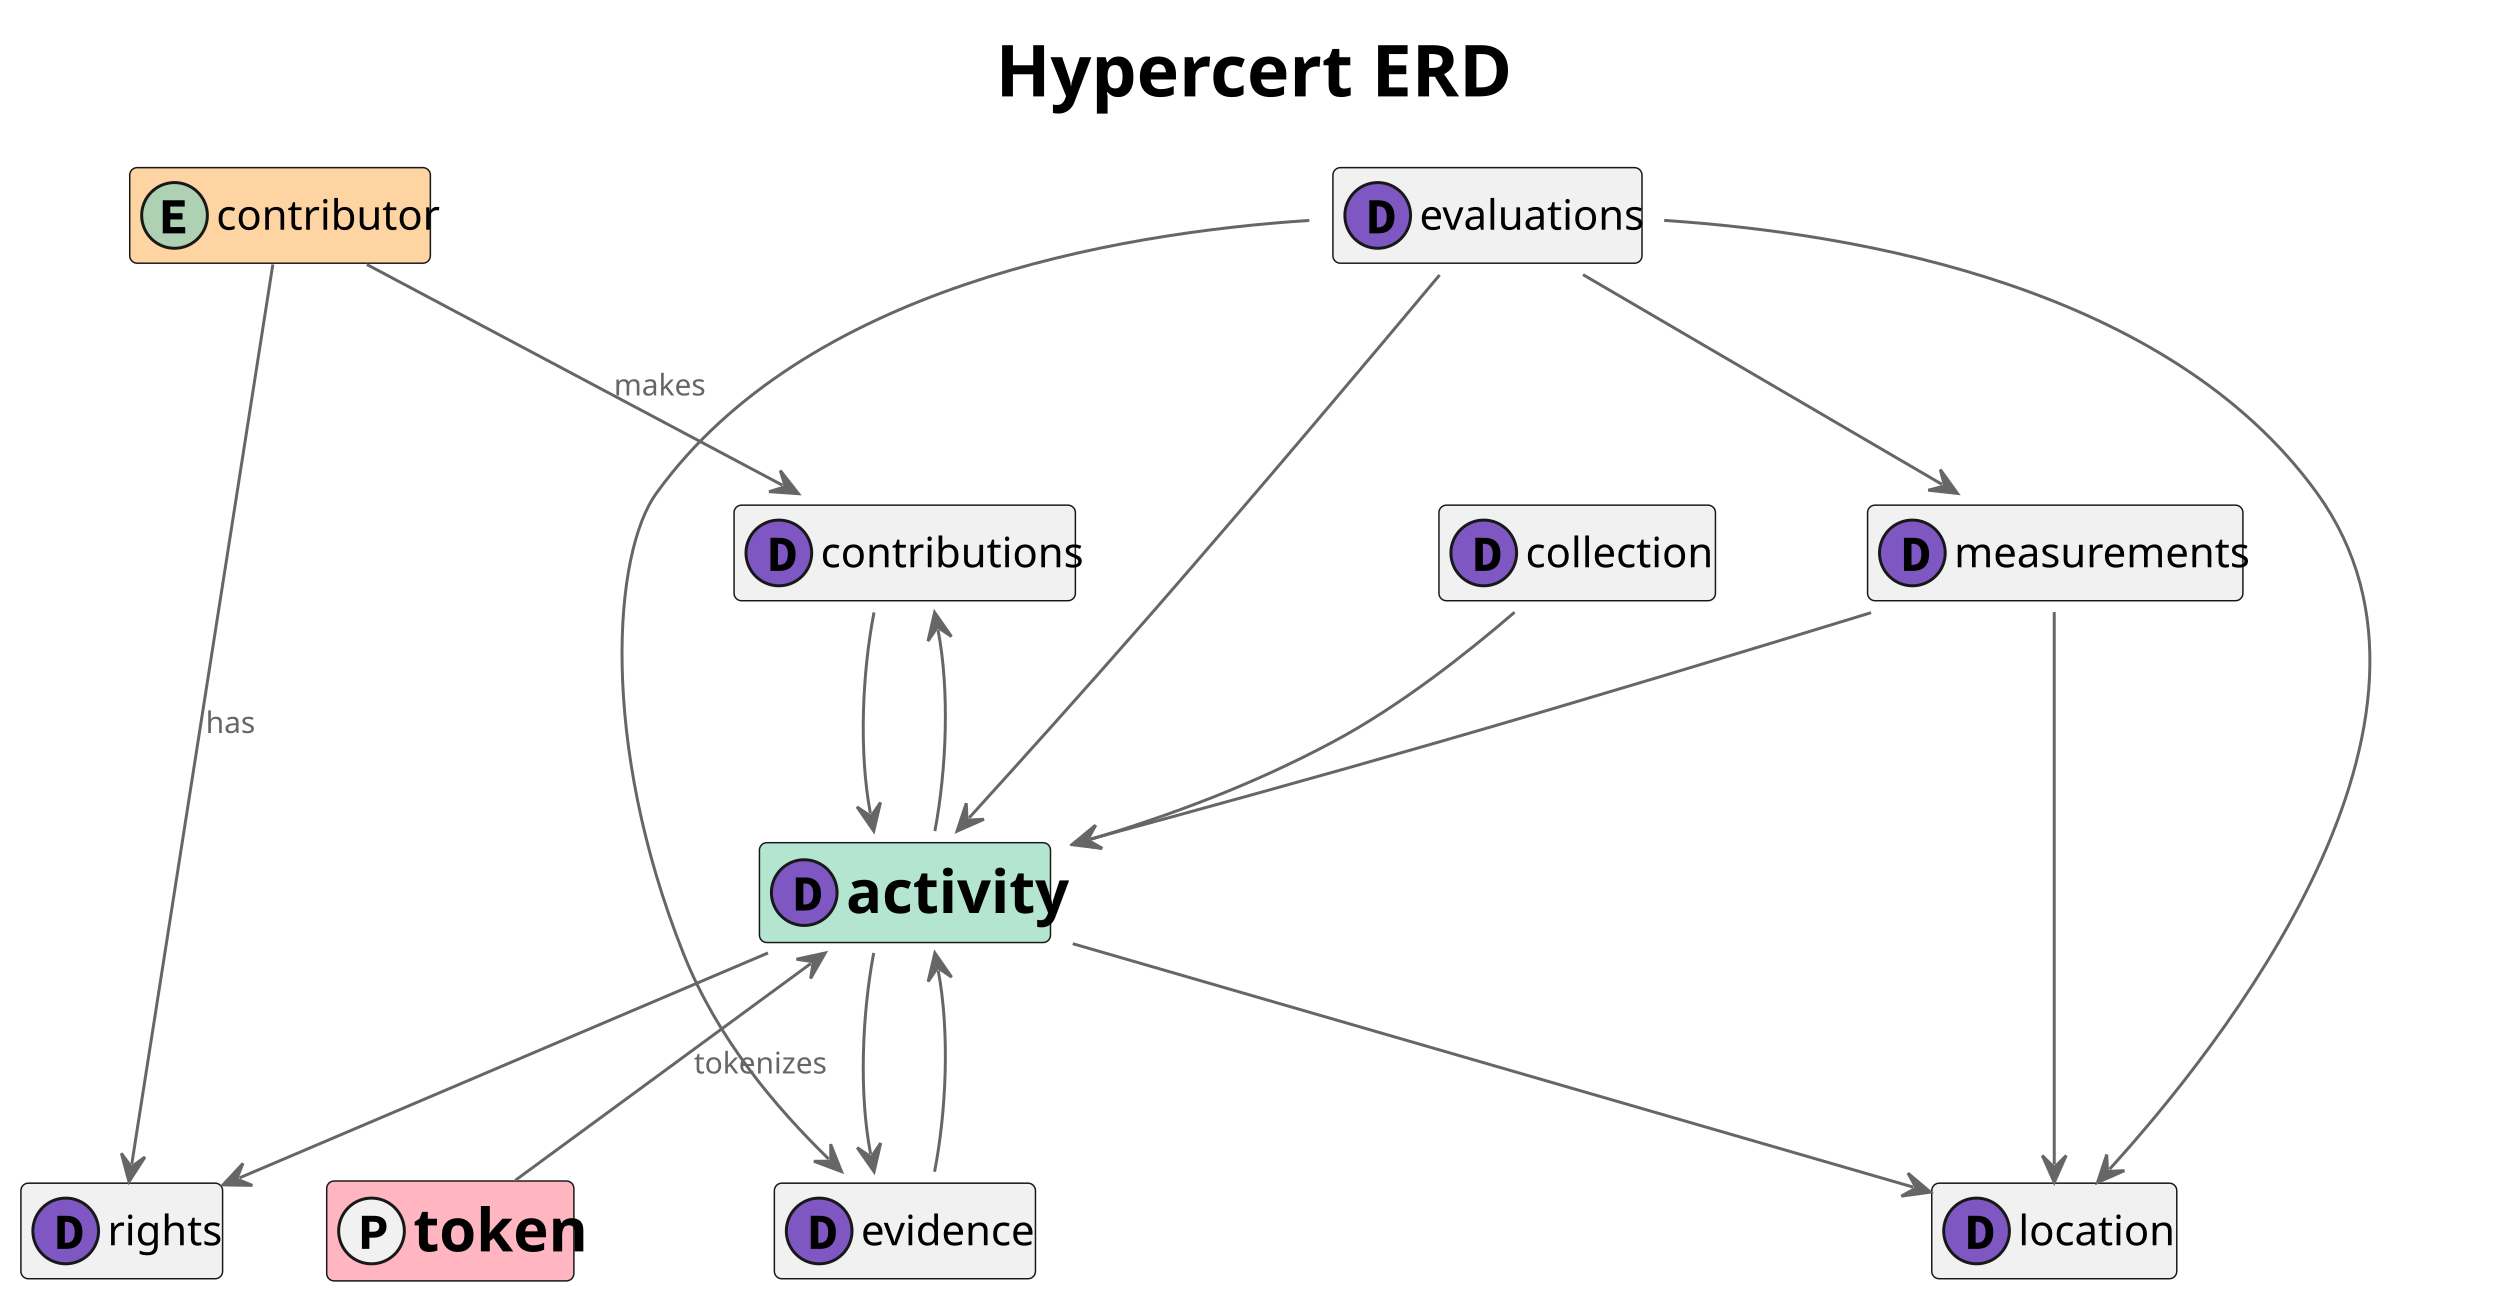
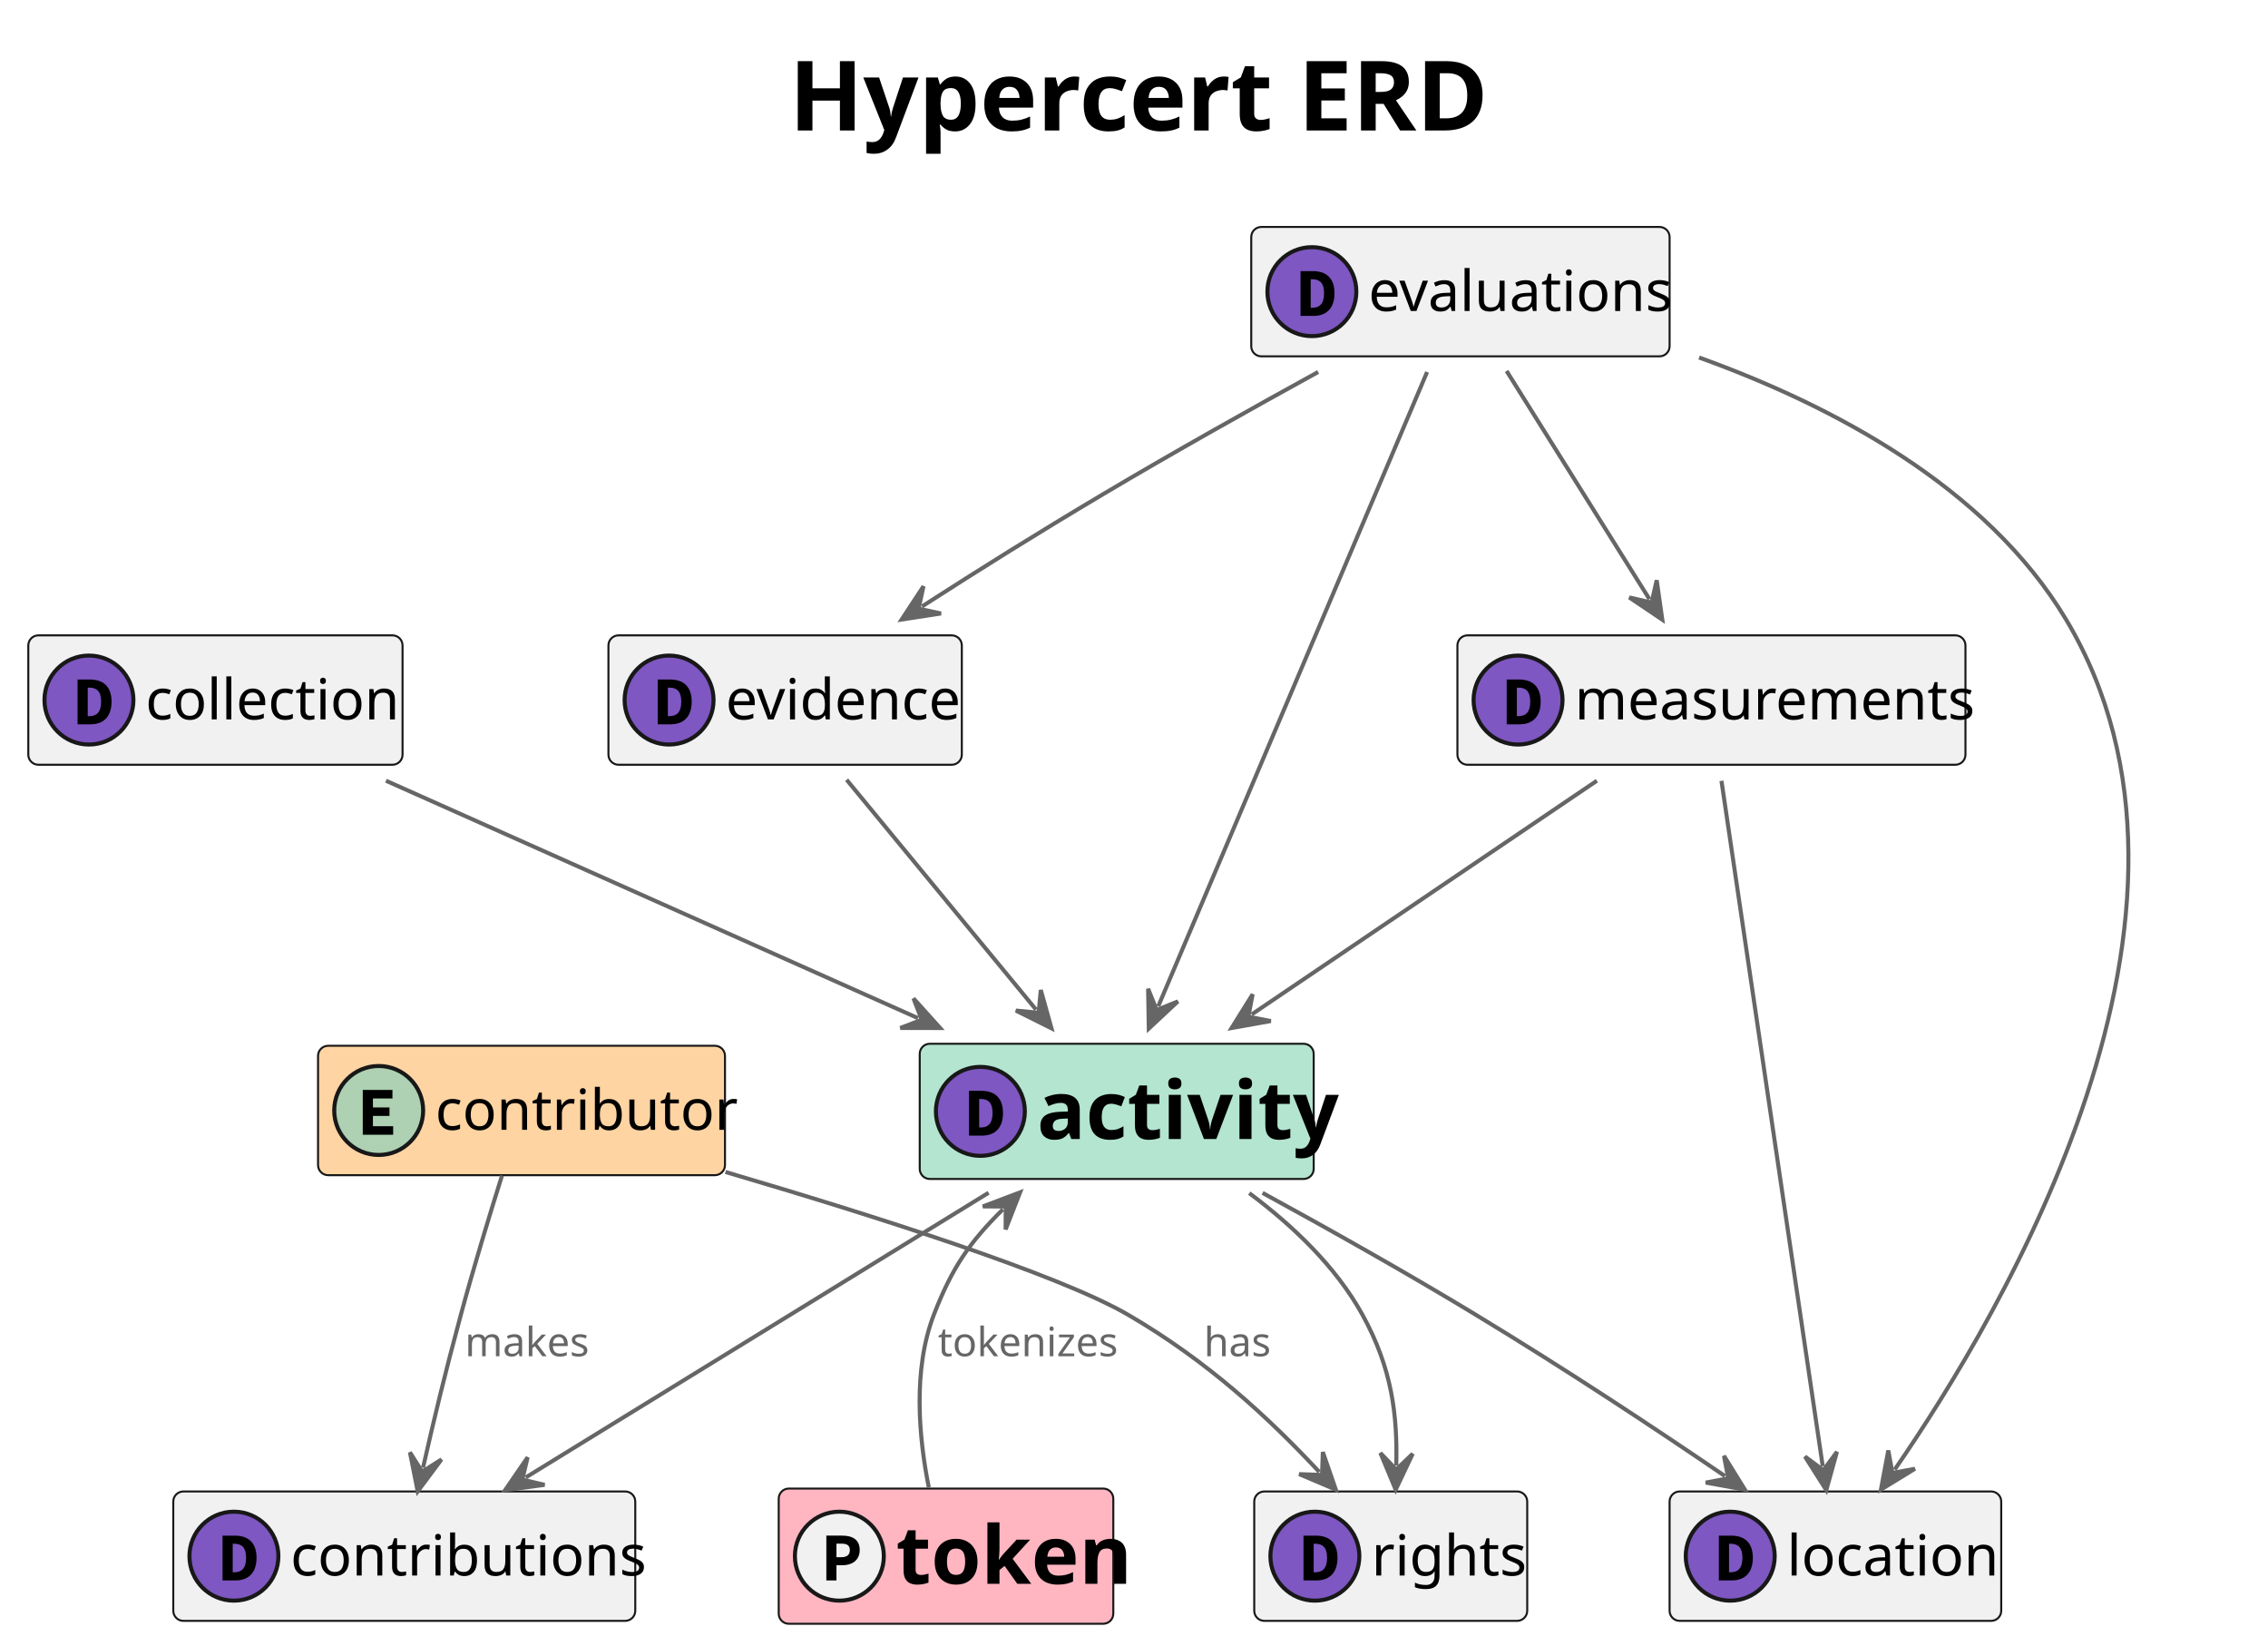
- <svg xmlns="http://www.w3.org/2000/svg" contentStyleType="text/css" data-diagram-type="CLASS" height="435px" preserveAspectRatio="none" style="width:837px;height:435px;background:#FFFFFF;" version="1.1" viewBox="0 0 837 435" width="837px" zoomAndPan="magnify">
+ <svg xmlns="http://www.w3.org/2000/svg" contentStyleType="text/css" data-diagram-type="CLASS" height="407px" preserveAspectRatio="none" style="width:561px;height:407px;background:#FFFFFF;" version="1.1" viewBox="0 0 561 407" width="561px" zoomAndPan="magnify">
  <defs />
  <g>
    <g class="title" data-source-line="1">
-       <text fill="#000000" font-family="sans-serif" font-size="24" font-weight="bold" lengthAdjust="spacing" textLength="157.055" x="333.348" y="32.266">Hypercert ERD</text>
+       <text fill="#000000" font-family="sans-serif" font-size="24" font-weight="bold" lengthAdjust="spacing" textLength="157.055" x="195.178" y="32.266">Hypercert ERD</text>
    </g>
    <g class="entity" data-entity="contributor" data-source-line="39" data-uid="ent0002" id="entity_contributor">
-       <rect fill="#FFD4A3" height="32" rx="2.5" ry="2.5" style="stroke:#181818;stroke-width:0.5;" width="100.66" x="43.43" y="56.125" />
-       <ellipse cx="58.43" cy="72.125" fill="#ADD1B2" rx="11" ry="11" style="stroke:#181818;stroke-width:1;" />
-       <path d="M54.492,78.125 L62.008,78.125 L62.008,76.016 L57.008,76.016 L57.008,73.469 L61.102,73.469 L61.102,71.375 L57.008,71.375 L57.008,69.156 L61.836,69.156 L61.836,67.047 L54.492,67.047 L54.492,78.125 Z " fill="#000000" />
-       <text fill="#000000" font-family="sans-serif" font-size="14" lengthAdjust="spacing" textLength="68.66" x="72.43" y="76.91">contributor</text>
+       <rect fill="#FFD4A3" height="32" rx="2.5" ry="2.5" style="stroke:#181818;stroke-width:0.5;" width="100.66" x="78.67" y="258.625" />
+       <ellipse cx="93.67" cy="274.625" fill="#ADD1B2" rx="11" ry="11" style="stroke:#181818;stroke-width:1;" />
+       <path d="M89.733,280.625 L97.248,280.625 L97.248,278.516 L92.248,278.516 L92.248,275.969 L96.342,275.969 L96.342,273.875 L92.248,273.875 L92.248,271.656 L97.076,271.656 L97.076,269.547 L89.733,269.547 L89.733,280.625 Z " fill="#000000" />
+       <text fill="#000000" font-family="sans-serif" font-size="14" lengthAdjust="spacing" textLength="68.66" x="107.67" y="279.41">contributor</text>
    </g>
    <g class="entity" data-entity="activity" data-source-line="45" data-uid="ent0003" id="entity_activity">
-       <rect fill="#B4E5D0" height="33.438" rx="2.5" ry="2.5" style="stroke:#181818;stroke-width:0.5;" width="97.449" x="254.26" y="282.125" />
-       <ellipse cx="269.26" cy="298.844" fill="#7E57C2" rx="11" ry="11" style="stroke:#181818;stroke-width:1;" />
-       <path d="M266.447,304.844 L269.666,304.844 C272.744,304.844 274.854,303.062 274.854,299.25 C274.854,295.438 272.744,293.766 269.51,293.766 L266.447,293.766 L266.447,304.844 Z M268.963,302.828 L268.963,295.781 L269.369,295.781 C271.104,295.781 272.276,296.594 272.276,299.25 C272.276,301.906 271.104,302.828 269.369,302.828 L268.963,302.828 Z " fill="#000000" />
-       <text fill="#000000" font-family="sans-serif" font-size="20" font-weight="bold" lengthAdjust="spacing" textLength="65.449" x="283.26" y="305.68">activity</text>
+       <rect fill="#B4E5D0" height="33.438" rx="2.5" ry="2.5" style="stroke:#181818;stroke-width:0.5;" width="97.449" x="227.5" y="258.125" />
+       <ellipse cx="242.5" cy="274.844" fill="#7E57C2" rx="11" ry="11" style="stroke:#181818;stroke-width:1;" />
+       <path d="M239.688,280.844 L242.906,280.844 C245.984,280.844 248.094,279.062 248.094,275.25 C248.094,271.438 245.984,269.766 242.75,269.766 L239.688,269.766 L239.688,280.844 Z M242.203,278.828 L242.203,271.781 L242.609,271.781 C244.344,271.781 245.516,272.594 245.516,275.25 C245.516,277.906 244.344,278.828 242.609,278.828 L242.203,278.828 Z " fill="#000000" />
+       <text fill="#000000" font-family="sans-serif" font-size="20" font-weight="bold" lengthAdjust="spacing" textLength="65.449" x="256.5" y="281.68">activity</text>
    </g>
-     <g class="entity" data-entity="evidence" data-source-line="62" data-uid="ent0004" id="entity_evidence">
-       <rect fill="#F1F1F1" height="32" rx="2.5" ry="2.5" style="stroke:#181818;stroke-width:0.5;" width="87.412" x="259.26" y="396.125" />
-       <ellipse cx="274.26" cy="412.125" fill="#7E57C2" rx="11" ry="11" style="stroke:#181818;stroke-width:1;" />
-       <path d="M271.447,418.125 L274.666,418.125 C277.744,418.125 279.854,416.344 279.854,412.531 C279.854,408.719 277.744,407.047 274.51,407.047 L271.447,407.047 L271.447,418.125 Z M273.963,416.109 L273.963,409.062 L274.369,409.062 C276.104,409.062 277.276,409.875 277.276,412.531 C277.276,415.188 276.104,416.109 274.369,416.109 L273.963,416.109 Z " fill="#000000" />
-       <text fill="#000000" font-family="sans-serif" font-size="14" lengthAdjust="spacing" textLength="55.412" x="288.26" y="416.91">evidence</text>
+     <g class="entity" data-entity="evidence" data-source-line="61" data-uid="ent0004" id="entity_evidence">
+       <rect fill="#F1F1F1" height="32" rx="2.5" ry="2.5" style="stroke:#181818;stroke-width:0.5;" width="87.412" x="150.5" y="157.125" />
+       <ellipse cx="165.5" cy="173.125" fill="#7E57C2" rx="11" ry="11" style="stroke:#181818;stroke-width:1;" />
+       <path d="M162.688,179.125 L165.906,179.125 C168.984,179.125 171.094,177.344 171.094,173.531 C171.094,169.719 168.984,168.047 165.75,168.047 L162.688,168.047 L162.688,179.125 Z M165.203,177.109 L165.203,170.062 L165.609,170.062 C167.344,170.062 168.516,170.875 168.516,173.531 C168.516,176.188 167.344,177.109 165.609,177.109 L165.203,177.109 Z " fill="#000000" />
+       <text fill="#000000" font-family="sans-serif" font-size="14" lengthAdjust="spacing" textLength="55.412" x="179.5" y="177.91">evidence</text>
    </g>
-     <g class="entity" data-entity="measurements" data-source-line="73" data-uid="ent0005" id="entity_measurements">
-       <rect fill="#F1F1F1" height="32" rx="2.5" ry="2.5" style="stroke:#181818;stroke-width:0.5;" width="125.666" x="625.26" y="169.125" />
-       <ellipse cx="640.26" cy="185.125" fill="#7E57C2" rx="11" ry="11" style="stroke:#181818;stroke-width:1;" />
-       <path d="M637.447,191.125 L640.666,191.125 C643.744,191.125 645.854,189.344 645.854,185.531 C645.854,181.719 643.744,180.047 640.51,180.047 L637.447,180.047 L637.447,191.125 Z M639.963,189.109 L639.963,182.062 L640.369,182.062 C642.104,182.062 643.276,182.875 643.276,185.531 C643.276,188.188 642.104,189.109 640.369,189.109 L639.963,189.109 Z " fill="#000000" />
-       <text fill="#000000" font-family="sans-serif" font-size="14" lengthAdjust="spacing" textLength="93.666" x="654.26" y="189.91">measurements</text>
+     <g class="entity" data-entity="measurements" data-source-line="72" data-uid="ent0005" id="entity_measurements">
+       <rect fill="#F1F1F1" height="32" rx="2.5" ry="2.5" style="stroke:#181818;stroke-width:0.5;" width="125.666" x="360.5" y="157.125" />
+       <ellipse cx="375.5" cy="173.125" fill="#7E57C2" rx="11" ry="11" style="stroke:#181818;stroke-width:1;" />
+       <path d="M372.688,179.125 L375.906,179.125 C378.984,179.125 381.094,177.344 381.094,173.531 C381.094,169.719 378.984,168.047 375.75,168.047 L372.688,168.047 L372.688,179.125 Z M375.203,177.109 L375.203,170.062 L375.609,170.062 C377.344,170.062 378.516,170.875 378.516,173.531 C378.516,176.188 377.344,177.109 375.609,177.109 L375.203,177.109 Z " fill="#000000" />
+       <text fill="#000000" font-family="sans-serif" font-size="14" lengthAdjust="spacing" textLength="93.666" x="389.5" y="177.91">measurements</text>
    </g>
    <g class="entity" data-entity="evaluations" data-source-line="86" data-uid="ent0006" id="entity_evaluations">
-       <rect fill="#F1F1F1" height="32" rx="2.5" ry="2.5" style="stroke:#181818;stroke-width:0.5;" width="103.483" x="446.26" y="56.125" />
-       <ellipse cx="461.26" cy="72.125" fill="#7E57C2" rx="11" ry="11" style="stroke:#181818;stroke-width:1;" />
-       <path d="M458.447,78.125 L461.666,78.125 C464.744,78.125 466.854,76.344 466.854,72.531 C466.854,68.719 464.744,67.047 461.51,67.047 L458.447,67.047 L458.447,78.125 Z M460.963,76.109 L460.963,69.062 L461.369,69.062 C463.104,69.062 464.276,69.875 464.276,72.531 C464.276,75.188 463.104,76.109 461.369,76.109 L460.963,76.109 Z " fill="#000000" />
-       <text fill="#000000" font-family="sans-serif" font-size="14" lengthAdjust="spacing" textLength="71.483" x="475.26" y="76.91">evaluations</text>
+       <rect fill="#F1F1F1" height="32" rx="2.5" ry="2.5" style="stroke:#181818;stroke-width:0.5;" width="103.483" x="309.5" y="56.125" />
+       <ellipse cx="324.5" cy="72.125" fill="#7E57C2" rx="11" ry="11" style="stroke:#181818;stroke-width:1;" />
+       <path d="M321.688,78.125 L324.906,78.125 C327.984,78.125 330.094,76.344 330.094,72.531 C330.094,68.719 327.984,67.047 324.75,67.047 L321.688,67.047 L321.688,78.125 Z M324.203,76.109 L324.203,69.062 L324.609,69.062 C326.344,69.062 327.516,69.875 327.516,72.531 C327.516,75.188 326.344,76.109 324.609,76.109 L324.203,76.109 Z " fill="#000000" />
+       <text fill="#000000" font-family="sans-serif" font-size="14" lengthAdjust="spacing" textLength="71.483" x="338.5" y="76.91">evaluations</text>
    </g>
-     <g class="entity" data-entity="contributions" data-source-line="97" data-uid="ent0007" id="entity_contributions">
-       <rect fill="#F1F1F1" height="32" rx="2.5" ry="2.5" style="stroke:#181818;stroke-width:0.5;" width="114.277" x="245.76" y="169.125" />
-       <ellipse cx="260.76" cy="185.125" fill="#7E57C2" rx="11" ry="11" style="stroke:#181818;stroke-width:1;" />
-       <path d="M257.947,191.125 L261.166,191.125 C264.244,191.125 266.354,189.344 266.354,185.531 C266.354,181.719 264.244,180.047 261.01,180.047 L257.947,180.047 L257.947,191.125 Z M260.463,189.109 L260.463,182.062 L260.869,182.062 C262.604,182.062 263.776,182.875 263.776,185.531 C263.776,188.188 262.604,189.109 260.869,189.109 L260.463,189.109 Z " fill="#000000" />
-       <text fill="#000000" font-family="sans-serif" font-size="14" lengthAdjust="spacing" textLength="82.277" x="274.76" y="189.91">contributions</text>
+     <g class="entity" data-entity="contributions" data-source-line="98" data-uid="ent0007" id="entity_contributions">
+       <rect fill="#F1F1F1" height="32" rx="2.5" ry="2.5" style="stroke:#181818;stroke-width:0.5;" width="114.277" x="42.86" y="368.845" />
+       <ellipse cx="57.86" cy="384.845" fill="#7E57C2" rx="11" ry="11" style="stroke:#181818;stroke-width:1;" />
+       <path d="M55.047,390.845 L58.266,390.845 C61.344,390.845 63.454,389.064 63.454,385.251 C63.454,381.439 61.344,379.767 58.11,379.767 L55.047,379.767 L55.047,390.845 Z M57.563,388.829 L57.563,381.783 L57.969,381.783 C59.704,381.783 60.876,382.595 60.876,385.251 C60.876,387.908 59.704,388.829 57.969,388.829 L57.563,388.829 Z " fill="#000000" />
+       <text fill="#000000" font-family="sans-serif" font-size="14" lengthAdjust="spacing" textLength="82.277" x="71.86" y="389.63">contributions</text>
    </g>
-     <g class="entity" data-entity="location" data-source-line="109" data-uid="ent0008" id="entity_location">
-       <rect fill="#F1F1F1" height="32" rx="2.5" ry="2.5" style="stroke:#181818;stroke-width:0.5;" width="82.032" x="646.75" y="396.125" />
-       <ellipse cx="661.75" cy="412.125" fill="#7E57C2" rx="11" ry="11" style="stroke:#181818;stroke-width:1;" />
-       <path d="M658.938,418.125 L662.156,418.125 C665.234,418.125 667.344,416.344 667.344,412.531 C667.344,408.719 665.234,407.047 662,407.047 L658.938,407.047 L658.938,418.125 Z M661.453,416.109 L661.453,409.062 L661.859,409.062 C663.594,409.062 664.766,409.875 664.766,412.531 C664.766,415.188 663.594,416.109 661.859,416.109 L661.453,416.109 Z " fill="#000000" />
-       <text fill="#000000" font-family="sans-serif" font-size="14" lengthAdjust="spacing" textLength="50.032" x="675.75" y="416.91">location</text>
+     <g class="entity" data-entity="location" data-source-line="110" data-uid="ent0008" id="entity_location">
+       <rect fill="#F1F1F1" height="32" rx="2.5" ry="2.5" style="stroke:#181818;stroke-width:0.5;" width="82.032" x="412.98" y="368.845" />
+       <ellipse cx="427.98" cy="384.845" fill="#7E57C2" rx="11" ry="11" style="stroke:#181818;stroke-width:1;" />
+       <path d="M425.168,390.845 L428.386,390.845 C431.464,390.845 433.574,389.064 433.574,385.251 C433.574,381.439 431.464,379.767 428.23,379.767 L425.168,379.767 L425.168,390.845 Z M427.683,388.829 L427.683,381.783 L428.089,381.783 C429.824,381.783 430.996,382.595 430.996,385.251 C430.996,387.908 429.824,388.829 428.089,388.829 L427.683,388.829 Z " fill="#000000" />
+       <text fill="#000000" font-family="sans-serif" font-size="14" lengthAdjust="spacing" textLength="50.032" x="441.98" y="389.63">location</text>
    </g>
-     <g class="entity" data-entity="rights" data-source-line="121" data-uid="ent0009" id="entity_rights">
-       <rect fill="#F1F1F1" height="32" rx="2.5" ry="2.5" style="stroke:#181818;stroke-width:0.5;" width="67.526" x="7" y="396.125" />
-       <ellipse cx="22" cy="412.125" fill="#7E57C2" rx="11" ry="11" style="stroke:#181818;stroke-width:1;" />
-       <path d="M19.188,418.125 L22.406,418.125 C25.484,418.125 27.594,416.344 27.594,412.531 C27.594,408.719 25.484,407.047 22.25,407.047 L19.188,407.047 L19.188,418.125 Z M21.703,416.109 L21.703,409.062 L22.109,409.062 C23.844,409.062 25.016,409.875 25.016,412.531 C25.016,415.188 23.844,416.109 22.109,416.109 L21.703,416.109 Z " fill="#000000" />
-       <text fill="#000000" font-family="sans-serif" font-size="14" lengthAdjust="spacing" textLength="35.526" x="36" y="416.91">rights</text>
+     <g class="entity" data-entity="rights" data-source-line="122" data-uid="ent0009" id="entity_rights">
+       <rect fill="#F1F1F1" height="32" rx="2.5" ry="2.5" style="stroke:#181818;stroke-width:0.5;" width="67.526" x="310.24" y="368.845" />
+       <ellipse cx="325.24" cy="384.845" fill="#7E57C2" rx="11" ry="11" style="stroke:#181818;stroke-width:1;" />
+       <path d="M322.428,390.845 L325.646,390.845 C328.724,390.845 330.834,389.064 330.834,385.251 C330.834,381.439 328.724,379.767 325.49,379.767 L322.428,379.767 L322.428,390.845 Z M324.943,388.829 L324.943,381.783 L325.349,381.783 C327.084,381.783 328.256,382.595 328.256,385.251 C328.256,387.908 327.084,388.829 325.349,388.829 L324.943,388.829 Z " fill="#000000" />
+       <text fill="#000000" font-family="sans-serif" font-size="14" lengthAdjust="spacing" textLength="35.526" x="339.24" y="389.63">rights</text>
    </g>
-     <g class="entity" data-entity="collection" data-source-line="130" data-uid="ent0010" id="entity_collection">
-       <rect fill="#F1F1F1" height="32" rx="2.5" ry="2.5" style="stroke:#181818;stroke-width:0.5;" width="92.573" x="481.76" y="169.125" />
-       <ellipse cx="496.76" cy="185.125" fill="#7E57C2" rx="11" ry="11" style="stroke:#181818;stroke-width:1;" />
-       <path d="M493.947,191.125 L497.166,191.125 C500.244,191.125 502.354,189.344 502.354,185.531 C502.354,181.719 500.244,180.047 497.01,180.047 L493.947,180.047 L493.947,191.125 Z M496.463,189.109 L496.463,182.062 L496.869,182.062 C498.604,182.062 499.776,182.875 499.776,185.531 C499.776,188.188 498.604,189.109 496.869,189.109 L496.463,189.109 Z " fill="#000000" />
-       <text fill="#000000" font-family="sans-serif" font-size="14" lengthAdjust="spacing" textLength="60.573" x="510.76" y="189.91">collection</text>
+     <g class="entity" data-entity="collection" data-source-line="132" data-uid="ent0010" id="entity_collection">
+       <rect fill="#F1F1F1" height="32" rx="2.5" ry="2.5" style="stroke:#181818;stroke-width:0.5;" width="92.573" x="7" y="157.125" />
+       <ellipse cx="22" cy="173.125" fill="#7E57C2" rx="11" ry="11" style="stroke:#181818;stroke-width:1;" />
+       <path d="M19.188,179.125 L22.406,179.125 C25.484,179.125 27.594,177.344 27.594,173.531 C27.594,169.719 25.484,168.047 22.25,168.047 L19.188,168.047 L19.188,179.125 Z M21.703,177.109 L21.703,170.062 L22.109,170.062 C23.844,170.062 25.016,170.875 25.016,173.531 C25.016,176.188 23.844,177.109 22.109,177.109 L21.703,177.109 Z " fill="#000000" />
+       <text fill="#000000" font-family="sans-serif" font-size="14" lengthAdjust="spacing" textLength="60.573" x="36" y="177.91">collection</text>
    </g>
-     <g class="entity" data-entity="token" data-source-line="140" data-uid="ent0011" id="entity_token">
-       <rect fill="#FFB6C1" height="33.438" rx="2.5" ry="2.5" style="stroke:#181818;stroke-width:0.5;" width="82.762" x="109.38" y="395.405" />
-       <ellipse cx="124.38" cy="412.124" fill="#F1F1F1" rx="11" ry="11" style="stroke:#181818;stroke-width:1;" />
-       <path d="M121.161,418.124 L123.661,418.124 L123.661,414.374 L125.083,414.374 C127.427,414.374 129.411,413.217 129.411,410.608 C129.411,407.921 127.474,407.046 125.083,407.046 L121.161,407.046 L121.161,418.124 Z M123.661,412.374 L123.661,409.03 L124.927,409.03 C126.255,409.03 126.974,409.452 126.974,410.608 C126.974,411.764 126.302,412.374 124.927,412.374 L123.661,412.374 Z " fill="#000000" />
-       <text fill="#000000" font-family="sans-serif" font-size="20" font-weight="bold" lengthAdjust="spacing" textLength="50.762" x="138.38" y="418.96">token</text>
+     <g class="entity" data-entity="token" data-source-line="142" data-uid="ent0011" id="entity_token">
+       <rect fill="#FFB6C1" height="33.438" rx="2.5" ry="2.5" style="stroke:#181818;stroke-width:0.5;" width="82.762" x="192.62" y="368.125" />
+       <ellipse cx="207.62" cy="384.844" fill="#F1F1F1" rx="11" ry="11" style="stroke:#181818;stroke-width:1;" />
+       <path d="M204.401,390.844 L206.901,390.844 L206.901,387.094 L208.323,387.094 C210.667,387.094 212.651,385.938 212.651,383.328 C212.651,380.641 210.714,379.766 208.323,379.766 L204.401,379.766 L204.401,390.844 Z M206.901,385.094 L206.901,381.75 L208.167,381.75 C209.495,381.75 210.214,382.172 210.214,383.328 C210.214,384.484 209.542,385.094 208.167,385.094 L206.901,385.094 Z " fill="#000000" />
+       <text fill="#000000" font-family="sans-serif" font-size="20" font-weight="bold" lengthAdjust="spacing" textLength="50.762" x="221.62" y="391.68">token</text>
    </g>
-     <g class="link" data-entity-1="activity" data-entity-2="evidence" data-source-line="146" data-uid="lnk12" id="link_activity_evidence">
-       <path codeLine="146" d="M292.52,319.045 C288.64,339.635 287.534,366.045 291.495,386.405" fill="none" id="activity-to-evidence" style="stroke:#666666;stroke-width:1;" />
-       <polygon fill="#666666" points="292.64,392.295,294.848,382.697,291.685,387.387,286.995,384.224,292.64,392.295" style="stroke:#666666;stroke-width:1;" />
+     <g class="link" data-entity-1="activity" data-entity-2="contributions" data-source-line="148" data-uid="lnk12" id="link_activity_contributions">
+       <path codeLine="148" d="M244.53,294.975 C210.32,316.015 161.461,346.063 130.051,365.373" fill="none" id="activity-to-contributions" style="stroke:#666666;stroke-width:1;" />
+       <polygon fill="#666666" points="124.94,368.515,134.702,367.209,129.2,365.896,130.512,360.394,124.94,368.515" style="stroke:#666666;stroke-width:1;" />
    </g>
-     <g class="link" data-entity-1="evidence" data-entity-2="activity" data-source-line="150" data-uid="lnk16" id="link_evidence_activity">
-       <path codeLine="150" d="M312.89,392.295 C316.85,371.935 318.004,345.531 314.114,324.941" fill="none" id="evidence-to-activity" style="stroke:#666666;stroke-width:1;" />
-       <polygon fill="#666666" points="313,319.045,310.74,328.631,313.928,323.958,318.601,327.146,313,319.045" style="stroke:#666666;stroke-width:1;" />
+     <g class="link" data-entity-1="activity" data-entity-2="rights" data-source-line="149" data-uid="lnk13" id="link_activity_rights">
+       <path codeLine="149" d="M309.01,295.065 C319.67,303.015 330.42,313.185 337,325.125 C344.34,338.435 345.675,349.977 345.375,362.417" fill="none" id="activity-to-rights" style="stroke:#666666;stroke-width:1;" />
+       <polygon fill="#666666" points="345.23,368.415,349.446,359.514,345.351,363.416,341.448,359.321,345.23,368.415" style="stroke:#666666;stroke-width:1;" />
    </g>
-     <g class="link" data-entity-1="activity" data-entity-2="contributions" data-source-line="147" data-uid="lnk13" id="link_activity_contributions">
-       <path codeLine="147" d="M313,278.245 C316.88,257.685 317.989,231.306 314.049,210.926" fill="none" id="activity-to-contributions" style="stroke:#666666;stroke-width:1;" />
-       <polygon fill="#666666" points="312.91,205.035,310.691,214.631,313.859,209.944,318.546,213.112,312.91,205.035" style="stroke:#666666;stroke-width:1;" />
+     <g class="link" data-entity-1="activity" data-entity-2="location" data-source-line="150" data-uid="lnk14" id="link_activity_location">
+       <path codeLine="150" d="M312.3,295.005 C328.58,303.905 347.92,314.765 365,325.125 C388.11,339.145 408.84,352.899 426.66,365.029" fill="none" id="activity-to-location" style="stroke:#666666;stroke-width:1;" />
+       <polygon fill="#666666" points="431.62,368.405,426.431,360.034,427.487,365.591,421.929,366.647,431.62,368.405" style="stroke:#666666;stroke-width:1;" />
    </g>
-     <g class="link" data-entity-1="contributions" data-entity-2="activity" data-source-line="157" data-uid="lnk23" id="link_contributions_activity">
-       <path codeLine="157" d="M292.62,205.035 C288.67,225.415 287.525,251.79 291.415,272.35" fill="none" id="contributions-to-activity" style="stroke:#666666;stroke-width:1;" />
-       <polygon fill="#666666" points="292.53,278.245,294.787,268.658,291.601,273.332,286.927,270.146,292.53,278.245" style="stroke:#666666;stroke-width:1;" />
+     <g class="link" data-entity-1="evidence" data-entity-2="activity" data-source-line="151" data-uid="lnk15" id="link_evidence_activity">
+       <path codeLine="151" d="M209.42,192.845 C223.9,210.405 241.632,231.936 256.272,249.686" fill="none" id="evidence-to-activity" style="stroke:#666666;stroke-width:1;" />
+       <polygon fill="#666666" points="260.09,254.315,257.449,244.827,256.909,250.458,251.278,249.917,260.09,254.315" style="stroke:#666666;stroke-width:1;" />
    </g>
-     <g class="link" data-entity-1="activity" data-entity-2="rights" data-source-line="148" data-uid="lnk14" id="link_activity_rights">
-       <path codeLine="148" d="M257.13,319.045 C205.08,341.195 126.711,374.546 80.161,394.356" fill="none" id="activity-to-rights" style="stroke:#666666;stroke-width:1;" />
-       <polygon fill="#666666" points="74.64,396.705,84.488,396.861,79.241,394.747,81.355,389.5,74.64,396.705" style="stroke:#666666;stroke-width:1;" />
+     <g class="link" data-entity-1="measurements" data-entity-2="activity" data-source-line="152" data-uid="lnk16" id="link_measurements_activity">
+       <path codeLine="152" d="M395,193.075 C369.1,210.615 335.73,233.203 309.61,250.873" fill="none" id="measurements-to-activity" style="stroke:#666666;stroke-width:1;" />
+       <polygon fill="#666666" points="304.64,254.235,314.336,252.505,308.781,251.433,309.853,245.879,304.64,254.235" style="stroke:#666666;stroke-width:1;" />
    </g>
-     <g class="link" data-entity-1="activity" data-entity-2="location" data-source-line="149" data-uid="lnk15" id="link_activity_location">
-       <path codeLine="149" d="M359.16,315.955 C437.38,338.615 571.217,377.376 640.557,397.456" fill="none" id="activity-to-location" style="stroke:#666666;stroke-width:1;" />
-       <polygon fill="#666666" points="646.32,399.125,638.788,392.779,641.517,397.734,636.562,400.464,646.32,399.125" style="stroke:#666666;stroke-width:1;" />
+     <g class="link" data-entity-1="measurements" data-entity-2="location" data-source-line="153" data-uid="lnk17" id="link_measurements_location">
+       <path codeLine="153" d="M425.81,193.105 C431.89,234.245 445.302,325.01 450.862,362.59" fill="none" id="measurements-to-location" style="stroke:#666666;stroke-width:1;" />
+       <polygon fill="#666666" points="451.74,368.525,454.38,359.036,451.008,363.579,446.466,360.207,451.74,368.525" style="stroke:#666666;stroke-width:1;" />
    </g>
-     <g class="link" data-entity-1="measurements" data-entity-2="activity" data-source-line="151" data-uid="lnk17" id="link_measurements_activity">
-       <path codeLine="151" d="M626.44,205.115 C585.76,217.605 531.17,234.155 482.76,248.125 C441.5,260.035 400.531,271.307 365.002,280.927" fill="none" id="measurements-to-activity" style="stroke:#666666;stroke-width:1;" />
-       <polygon fill="#666666" points="359.21,282.495,368.943,284.004,364.036,281.188,366.852,276.282,359.21,282.495" style="stroke:#666666;stroke-width:1;" />
+     <g class="link" data-entity-1="evaluations" data-entity-2="evidence" data-source-line="154" data-uid="lnk18" id="link_evaluations_evidence">
+       <path codeLine="154" d="M326.05,91.995 C309.8,100.925 290.29,111.855 273,122.125 C256.26,132.075 242.898,140.441 228.068,149.971" fill="none" id="evaluations-to-evidence" style="stroke:#666666;stroke-width:1;" />
+       <polygon fill="#666666" points="223.02,153.215,232.754,151.715,227.226,150.512,228.429,144.984,223.02,153.215" style="stroke:#666666;stroke-width:1;" />
    </g>
-     <g class="link" data-entity-1="measurements" data-entity-2="location" data-source-line="152" data-uid="lnk18" id="link_measurements_location">
-       <path codeLine="152" d="M687.76,204.925 C687.76,248.545 687.76,349.965 687.76,389.875" fill="none" id="measurements-to-location" style="stroke:#666666;stroke-width:1;" />
-       <polygon fill="#666666" points="687.76,395.875,691.76,386.875,687.76,390.875,683.76,386.875,687.76,395.875" style="stroke:#666666;stroke-width:1;" />
+     <g class="link" data-entity-1="evaluations" data-entity-2="measurements" data-source-line="155" data-uid="lnk19" id="link_evaluations_measurements">
+       <path codeLine="155" d="M372.66,91.745 C383.68,109.335 396.925,130.5 407.995,148.17" fill="none" id="evaluations-to-measurements" style="stroke:#666666;stroke-width:1;" />
+       <polygon fill="#666666" points="411.18,153.255,409.792,143.505,408.526,149.018,403.012,147.752,411.18,153.255" style="stroke:#666666;stroke-width:1;" />
    </g>
-     <g class="link" data-entity-1="evaluations" data-entity-2="evidence" data-source-line="153" data-uid="lnk19" id="link_evaluations_evidence">
-       <path codeLine="153" d="M438.35,73.795 C372.63,78.125 269.48,96.305 219.76,165.125 C205.26,185.205 200.7,248.475 228.76,319.125 C240.26,348.085 259.911,370.889 277.451,388.049" fill="none" id="evaluations-to-evidence" style="stroke:#666666;stroke-width:1;" />
-       <polygon fill="#666666" points="281.74,392.245,278.104,383.092,278.166,388.748,272.509,388.81,281.74,392.245" style="stroke:#666666;stroke-width:1;" />
+     <g class="link" data-entity-1="evaluations" data-entity-2="activity" data-source-line="156" data-uid="lnk20" id="link_evaluations_activity">
+       <path codeLine="156" d="M353,91.995 C336.84,130.105 302.802,210.411 286.502,248.851" fill="none" id="evaluations-to-activity" style="stroke:#666666;stroke-width:1;" />
+       <polygon fill="#666666" points="284.16,254.375,291.356,247.651,286.112,249.772,283.991,244.528,284.16,254.375" style="stroke:#666666;stroke-width:1;" />
    </g>
-     <g class="link" data-entity-1="evaluations" data-entity-2="measurements" data-source-line="154" data-uid="lnk20" id="link_evaluations_measurements">
-       <path codeLine="154" d="M529.99,91.955 C564.93,112.365 615.189,141.728 650.189,162.178" fill="none" id="evaluations-to-measurements" style="stroke:#666666;stroke-width:1;" />
-       <polygon fill="#666666" points="655.37,165.205,649.617,157.211,651.053,162.683,645.581,164.118,655.37,165.205" style="stroke:#666666;stroke-width:1;" />
+     <g class="link" data-entity-1="evaluations" data-entity-2="location" data-source-line="157" data-uid="lnk21" id="link_evaluations_location">
+       <path codeLine="157" d="M420.28,88.415 C453.18,100.265 491.34,120.355 511,153.125 C554.41,225.475 495.496,324.526 468.666,363.435" fill="none" id="evaluations-to-location" style="stroke:#666666;stroke-width:1;" />
+       <polygon fill="#666666" points="465.26,368.375,473.662,363.236,468.098,364.259,467.076,358.695,465.26,368.375" style="stroke:#666666;stroke-width:1;" />
    </g>
-     <g class="link" data-entity-1="evaluations" data-entity-2="activity" data-source-line="155" data-uid="lnk21" id="link_evaluations_activity">
-       <path codeLine="155" d="M481.98,92.065 C460.44,117.825 420.54,165.265 385.76,205.125 C363.49,230.645 341.354,255.213 324.444,273.833" fill="none" id="evaluations-to-activity" style="stroke:#666666;stroke-width:1;" />
-       <polygon fill="#666666" points="320.41,278.275,329.422,274.302,323.772,274.574,323.5,268.923,320.41,278.275" style="stroke:#666666;stroke-width:1;" />
+     <g class="link" data-entity-1="collection" data-entity-2="activity" data-source-line="158" data-uid="lnk22" id="link_collection_activity">
+       <path codeLine="158" d="M95.47,193.075 C134.77,210.615 187.46,234.121 227.071,251.791" fill="none" id="collection-to-activity" style="stroke:#666666;stroke-width:1;" />
+       <polygon fill="#666666" points="232.55,254.235,225.96,246.915,227.984,252.198,222.701,254.221,232.55,254.235" style="stroke:#666666;stroke-width:1;" />
    </g>
-     <g class="link" data-entity-1="evaluations" data-entity-2="location" data-source-line="156" data-uid="lnk22" id="link_evaluations_location">
-       <path codeLine="156" d="M557.17,73.795 C622.89,78.125 726.05,96.305 775.76,165.125 C830.75,241.235 743.302,350.662 706.272,391.462" fill="none" id="evaluations-to-location" style="stroke:#666666;stroke-width:1;" />
-       <polygon fill="#666666" points="702.24,395.905,711.251,391.929,705.6,392.202,705.327,386.552,702.24,395.905" style="stroke:#666666;stroke-width:1;" />
+     <g class="link" data-entity-1="activity" data-entity-2="token" data-source-line="159" data-uid="lnk23" id="link_activity_token">
+       <path codeLine="159" d="M248.065,299.085 C239.655,307.405 235.44,313.645 231,325.125 C225.7,338.835 227.31,355.705 229.74,367.835" fill="none" id="activity-backto-token" style="stroke:#666666;stroke-width:1;" />
+       <polygon fill="#666666" points="252.33,294.865,243.119,298.351,248.775,298.382,248.745,304.038,252.33,294.865" style="stroke:#666666;stroke-width:1;" />
+       <text fill="#666666" font-family="sans-serif" font-size="10" lengthAdjust="spacing" textLength="42.725" x="232" y="335.402">tokenizes</text>
    </g>
-     <g class="link" data-entity-1="collection" data-entity-2="activity" data-source-line="158" data-uid="lnk24" id="link_collection_activity">
-       <path codeLine="158" d="M507.07,204.985 C491.42,218.465 468.93,236.245 446.76,248.125 C419.27,262.865 392.271,272.79 364.961,281.09" fill="none" id="collection-to-activity" style="stroke:#666666;stroke-width:1;" />
-       <polygon fill="#666666" points="359.22,282.835,368.994,284.045,364.004,281.381,366.668,276.391,359.22,282.835" style="stroke:#666666;stroke-width:1;" />
+     <g class="link" data-entity-1="contributor" data-entity-2="contributions" data-source-line="160" data-uid="lnk24" id="link_contributor_contributions">
+       <path codeLine="160" d="M124.17,290.725 C121.1,300.495 117.14,313.515 114,325.125 C110.01,339.895 107.332,351.062 104.642,362.972" fill="none" id="contributor-to-contributions" style="stroke:#666666;stroke-width:1;" />
+       <polygon fill="#666666" points="103.32,368.825,109.204,360.927,104.422,363.948,101.401,359.165,103.32,368.825" style="stroke:#666666;stroke-width:1;" />
+       <text fill="#666666" font-family="sans-serif" font-size="10" lengthAdjust="spacing" textLength="29.741" x="115" y="335.402">makes</text>
    </g>
-     <g class="link" data-entity-1="activity" data-entity-2="token" data-source-line="159" data-uid="lnk25" id="link_activity_token">
-       <path codeLine="159" d="M271.452,322.594 C242.022,344.184 199.88,375.095 172.51,395.175" fill="none" id="activity-backto-token" style="stroke:#666666;stroke-width:1;" />
-       <polygon fill="#666666" points="276.29,319.045,266.667,321.143,272.259,322.002,271.399,327.594,276.29,319.045" style="stroke:#666666;stroke-width:1;" />
-       <text fill="#666666" font-family="sans-serif" font-size="10" lengthAdjust="spacing" textLength="42.725" x="232.32" y="359.402">tokenizes</text>
-     </g>
-     <g class="link" data-entity-1="contributor" data-entity-2="contributions" data-source-line="160" data-uid="lnk26" id="link_contributor_contributions">
-       <path codeLine="160" d="M122.82,88.555 C160.62,108.635 221.321,140.871 262.021,162.481" fill="none" id="contributor-to-contributions" style="stroke:#666666;stroke-width:1;" />
-       <polygon fill="#666666" points="267.32,165.295,261.247,157.542,262.904,162.95,257.495,164.607,267.32,165.295" style="stroke:#666666;stroke-width:1;" />
-       <text fill="#666666" font-family="sans-serif" font-size="10" lengthAdjust="spacing" textLength="29.741" x="205.53" y="132.402">makes</text>
-     </g>
-     <g class="link" data-entity-1="contributor" data-entity-2="rights" data-source-line="161" data-uid="lnk27" id="link_contributor_rights">
-       <path codeLine="161" d="M91.35,88.525 C82.52,144.835 52.969,333.247 44.119,389.707" fill="none" id="contributor-to-rights" style="stroke:#666666;stroke-width:1;" />
-       <polygon fill="#666666" points="43.19,395.635,48.535,387.363,43.964,390.695,40.632,386.124,43.19,395.635" style="stroke:#666666;stroke-width:1;" />
-       <text fill="#666666" font-family="sans-serif" font-size="10" lengthAdjust="spacing" textLength="16.108" x="68.87" y="245.402">has</text>
+     <g class="link" data-entity-1="contributor" data-entity-2="rights" data-source-line="161" data-uid="lnk25" id="link_contributor_rights">
+       <path codeLine="161" d="M179.45,289.835 C215.97,300.585 261.81,315.135 279,325.125 C298.98,336.745 314.053,350.881 326.333,364.021" fill="none" id="contributor-to-rights" style="stroke:#666666;stroke-width:1;" />
+       <polygon fill="#666666" points="330.43,368.405,327.207,359.098,327.016,364.752,321.362,364.561,330.43,368.405" style="stroke:#666666;stroke-width:1;" />
+       <text fill="#666666" font-family="sans-serif" font-size="10" lengthAdjust="spacing" textLength="16.108" x="297.78" y="335.402">has</text>
    </g>
  </g>
</svg>
